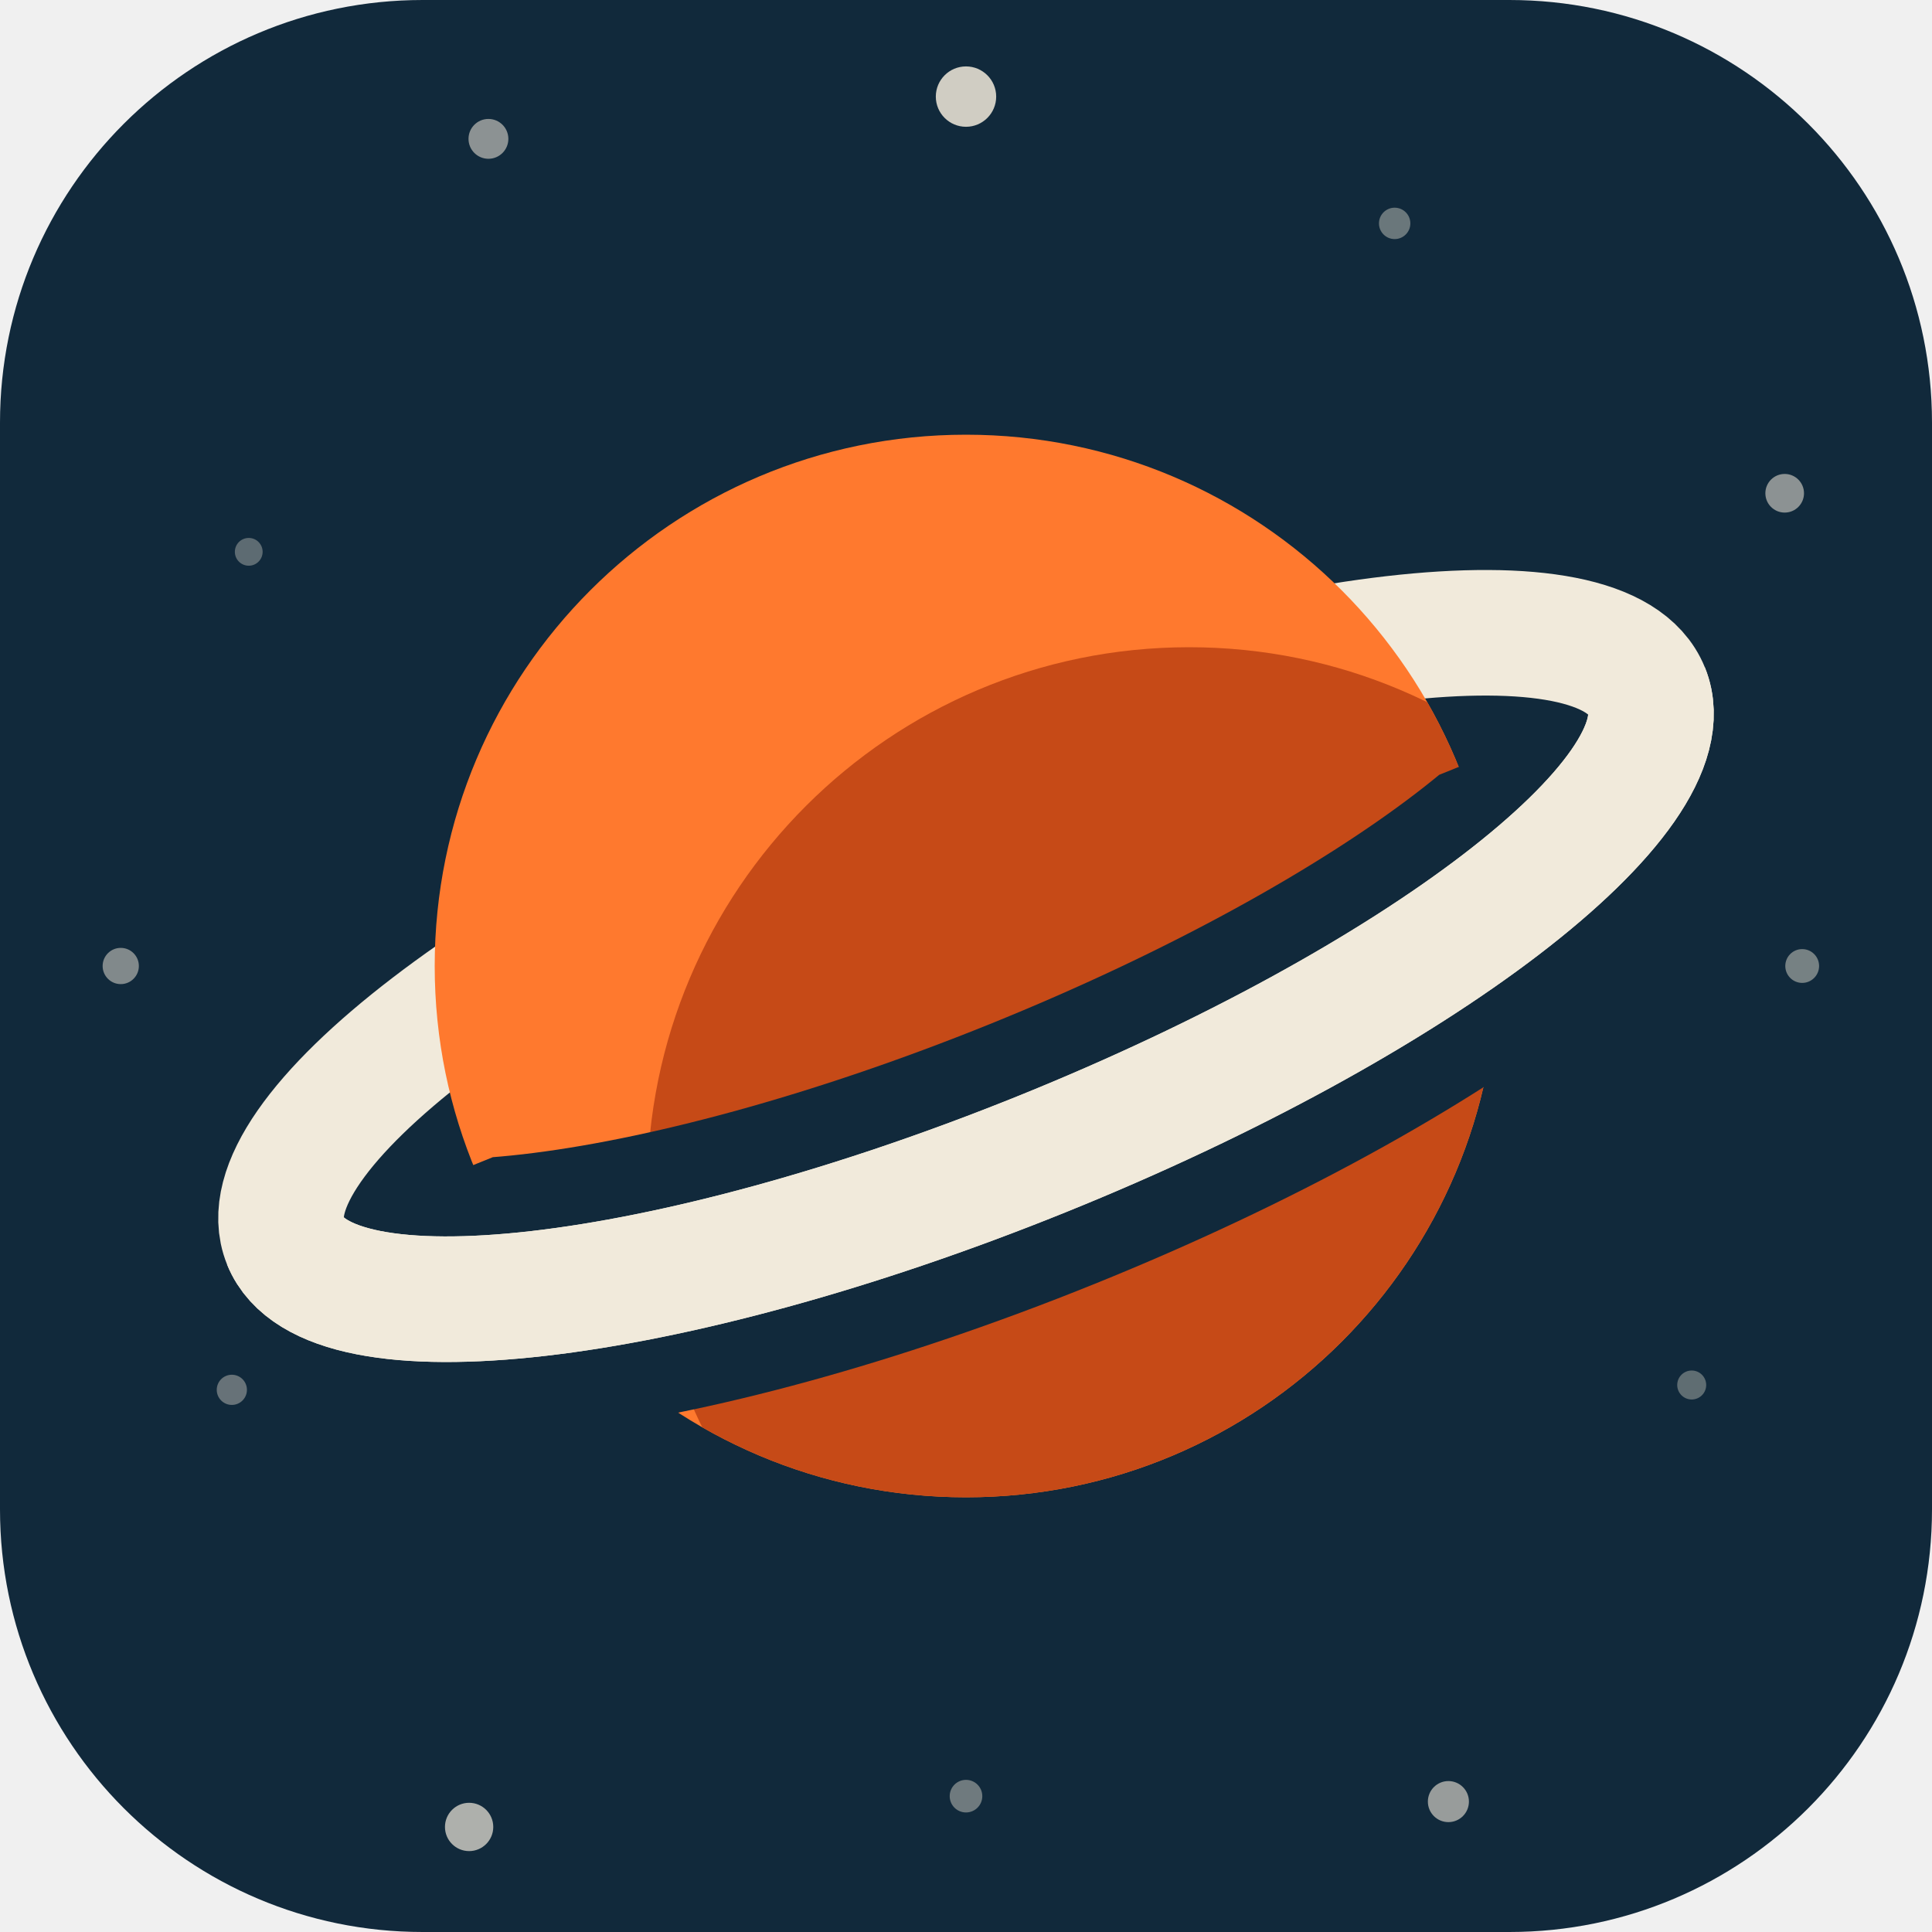
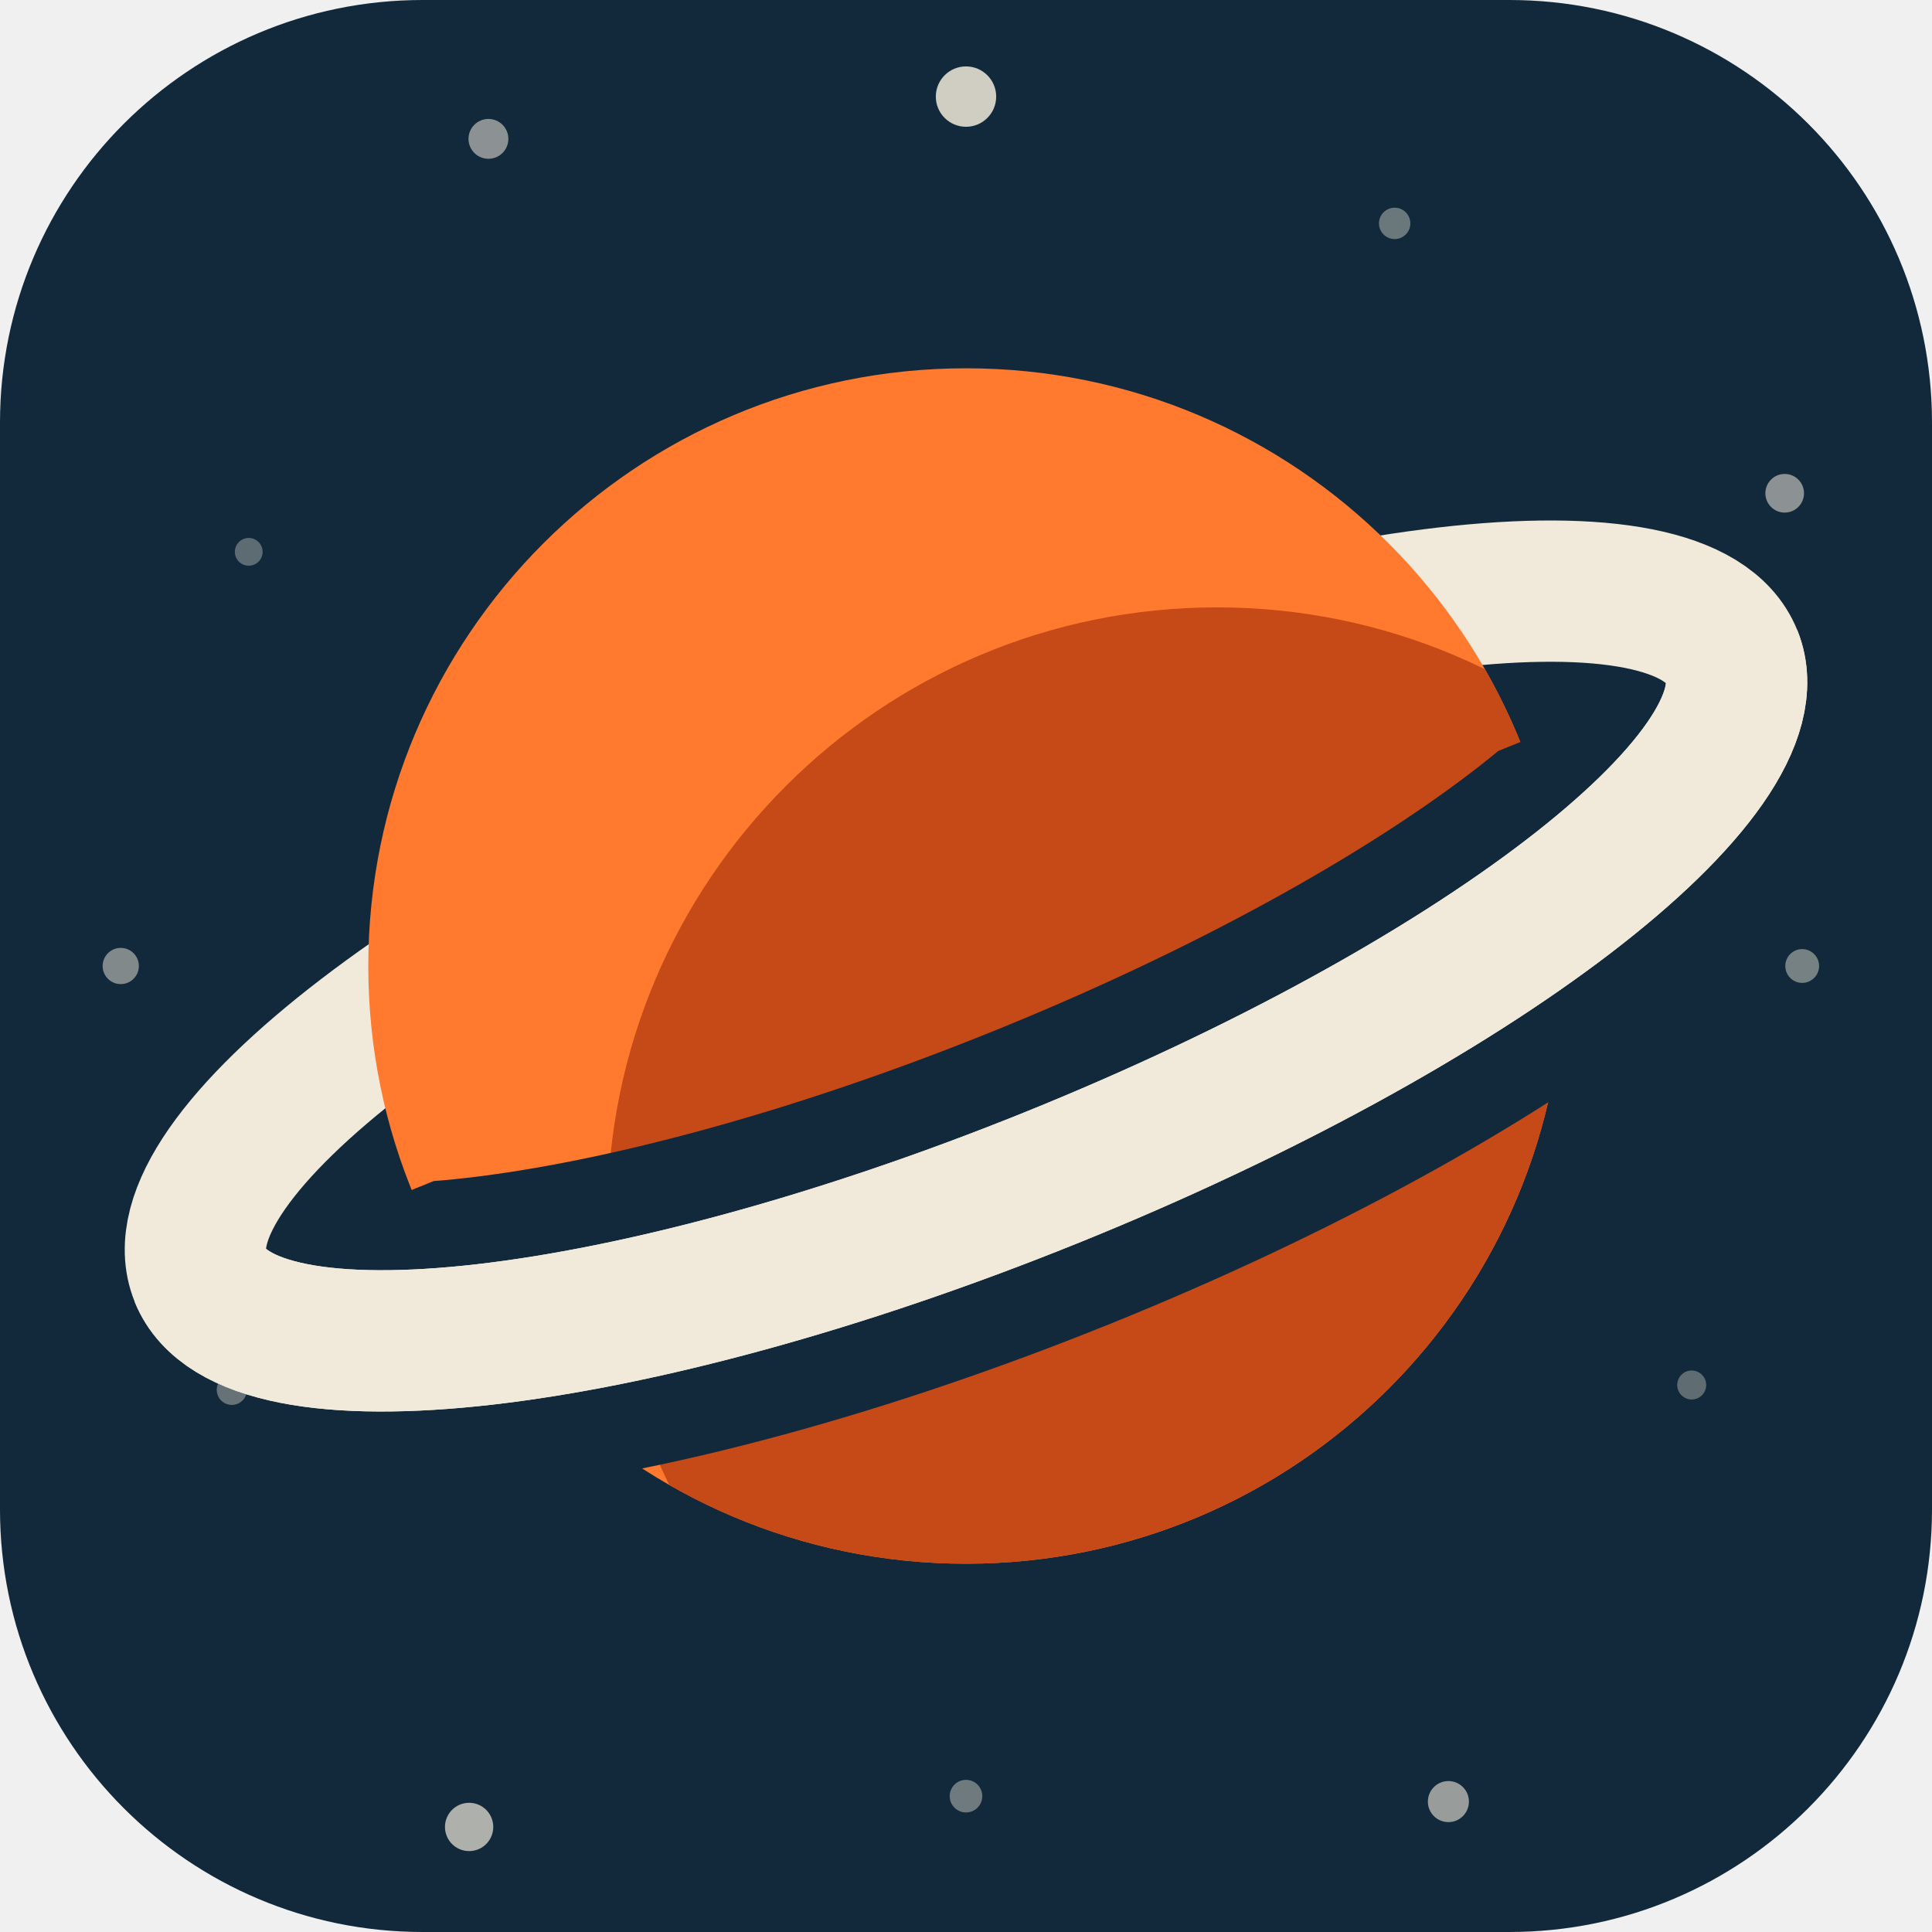
<svg xmlns="http://www.w3.org/2000/svg" viewBox="0 0 32 32">
  <defs>
    <clipPath id="tile">
      <rect width="32" height="32" rx="7" />
    </clipPath>
    <clipPath id="front">
      <path d="M-8 16H40V40H-8Z" transform="rotate(-22 16 16)" />
    </clipPath>
    <clipPath id="globe">
      <circle cx="16" cy="16" r="11" />
    </clipPath>
    <mask id="gap" maskUnits="userSpaceOnUse" x="-8" y="-8" width="48" height="48">
      <rect x="-8" y="-8" width="48" height="48" fill="#fff" />
      <g clip-path="url(#front)">
        <ellipse cx="16" cy="16" rx="15.2" ry="4.2" transform="rotate(-22 16 16)" fill="none" stroke="#000" stroke-width="5.8" />
      </g>
    </mask>
  </defs>
  <g clip-path="url(#tile)">
    <rect width="32" height="32" fill="#11293b" />
    <circle cx="16.00" cy="1.60" r="0.5" fill="#f1eadb" opacity="0.85" />
    <circle cx="23.10" cy="3.70" r="0.26" fill="#f1eadb" opacity="0.4" />
    <circle cx="29.56" cy="8.17" r="0.32" fill="#f1eadb" opacity="0.55" />
    <circle cx="29.85" cy="16.00" r="0.28" fill="#f1eadb" opacity="0.45" />
    <circle cx="28.02" cy="22.94" r="0.24" fill="#f1eadb" opacity="0.35" />
    <circle cx="23.99" cy="29.84" r="0.34" fill="#f1eadb" opacity="0.6" />
    <circle cx="16.00" cy="29.75" r="0.27" fill="#f1eadb" opacity="0.42" />
    <circle cx="7.77" cy="30.26" r="0.4" fill="#f1eadb" opacity="0.7" />
    <circle cx="3.84" cy="23.02" r="0.25" fill="#f1eadb" opacity="0.38" />
    <circle cx="2.00" cy="16.00" r="0.3" fill="#f1eadb" opacity="0.5" />
    <circle cx="4.12" cy="9.14" r="0.23" fill="#f1eadb" opacity="0.34" />
    <circle cx="8.09" cy="2.30" r="0.33" fill="#f1eadb" opacity="0.55" />
  </g>
-   <g transform="translate(3.2 3.2) scale(0.8)">
+   <g transform="translate(1.6 1.6) scale(0.9)">
    <ellipse cx="16" cy="16" rx="15.2" ry="4.2" transform="rotate(-22 16 16)" fill="none" stroke="#f1eadb" stroke-width="2.6" />
    <g mask="url(#gap)">
      <circle cx="16" cy="16" r="11" fill="#ff792e" />
      <circle cx="20.62" cy="20.62" r="11.22" fill="#c64a17" clip-path="url(#globe)" />
    </g>
    <g clip-path="url(#front)">
      <ellipse cx="16" cy="16" rx="15.2" ry="4.2" transform="rotate(-22 16 16)" fill="none" stroke="#f1eadb" stroke-width="2.6" />
    </g>
  </g>
</svg>
